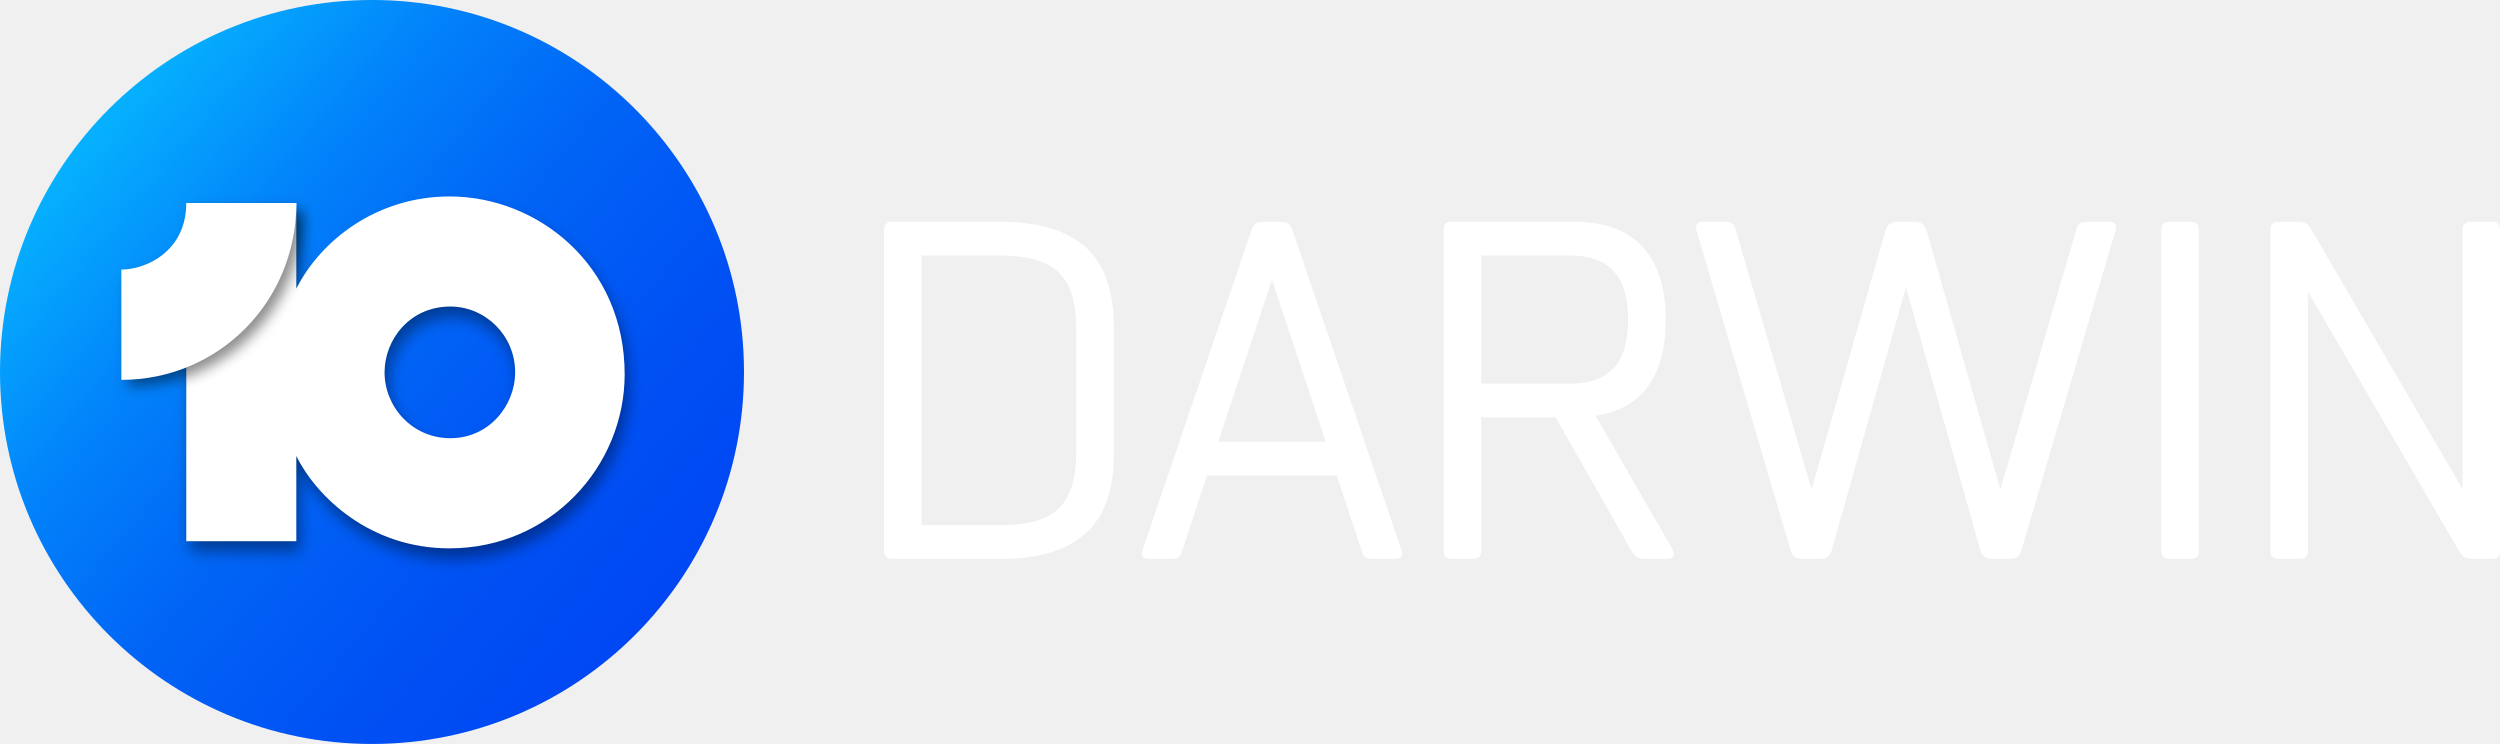
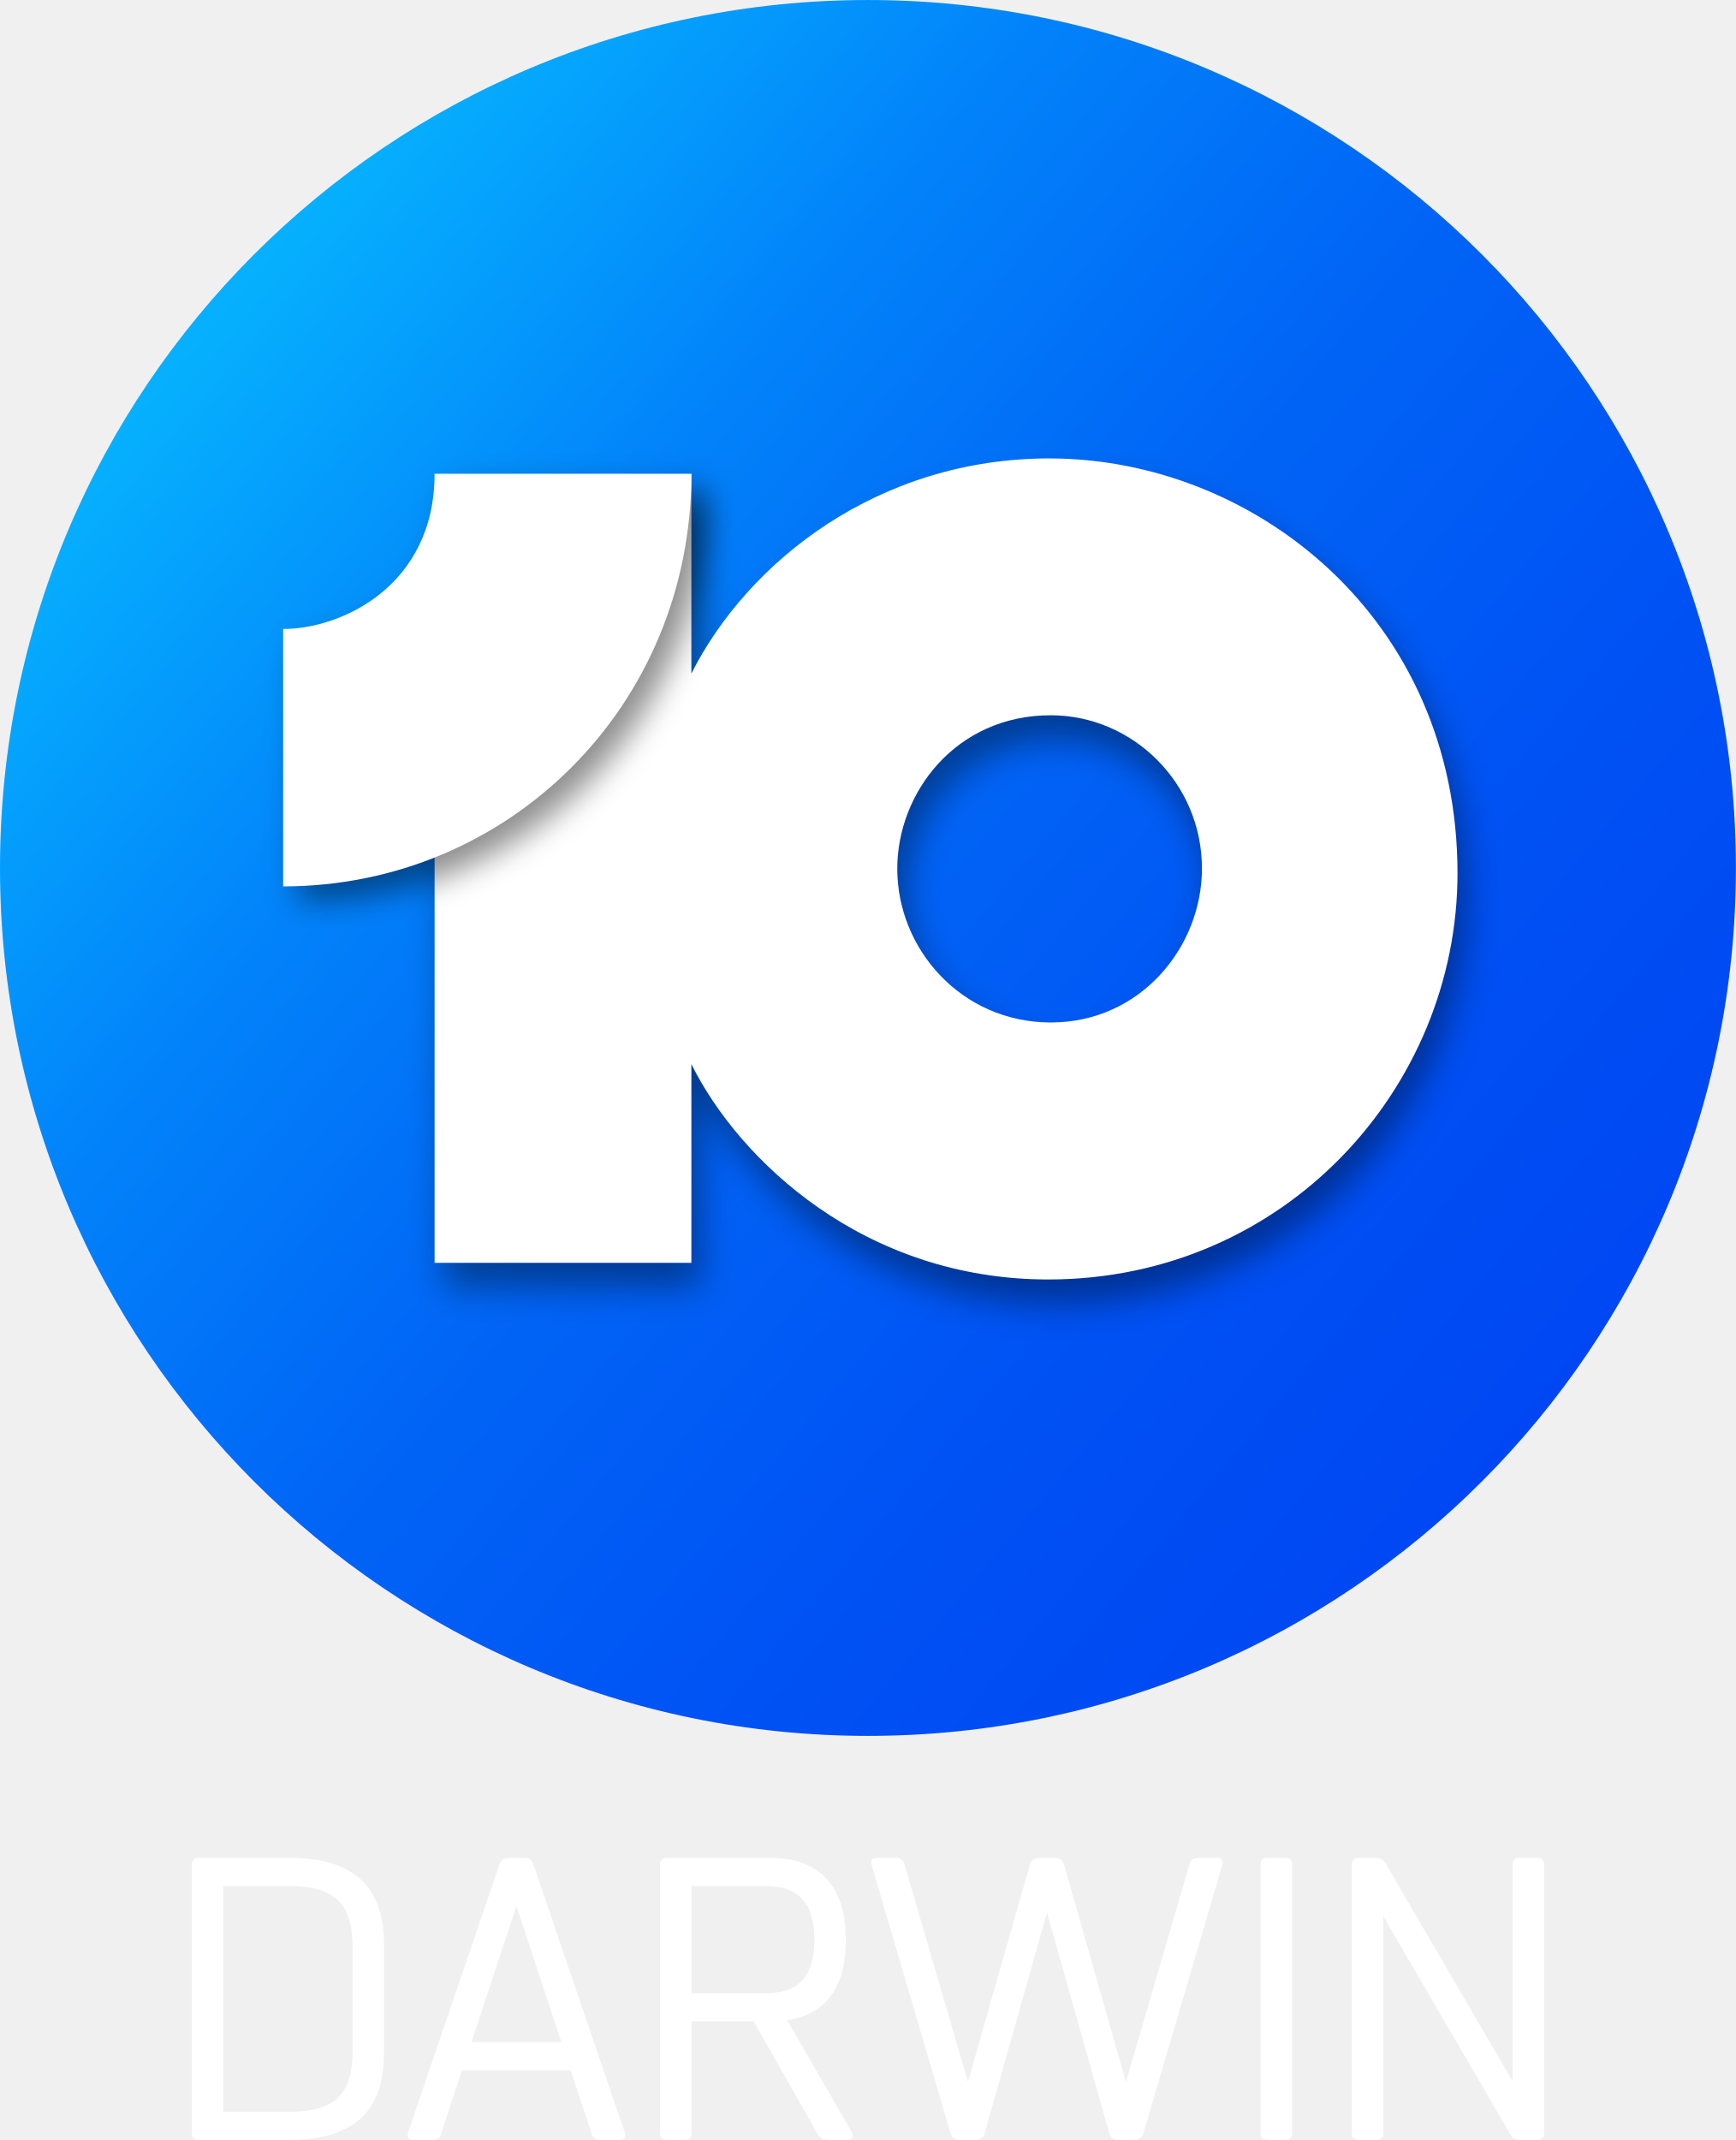
- <svg xmlns="http://www.w3.org/2000/svg" width="2520.2pt" height="750pt" version="1.1" viewBox="0 0 2520.2 750">
+ <svg xmlns="http://www.w3.org/2000/svg" width="480pt" height="591.75pt" version="1.1" viewBox="0 0 480 591.75">
  <defs>
    <linearGradient id="a" x1="178.95" x2="743.37" y1="1991.5" y2="2464.7" gradientUnits="userSpaceOnUse">
      <stop stop-color="#06b0fe" offset="0" />
      <stop stop-color="#0283fa" offset=".25" />
      <stop stop-color="#0164f6" offset=".5" />
      <stop stop-color="#0052f4" offset=".75" />
      <stop stop-color="#0047f3" offset="1" />
    </linearGradient>
    <filter id="c" color-interpolation-filters="sRGB">
      <feFlood flood-color="rgb(0,0,0)" flood-opacity=".4" result="flood" />
      <feComposite in="flood" in2="SourceGraphic" operator="in" result="composite1" />
      <feGaussianBlur result="blur" stdDeviation="8" />
      <feOffset dx="4" dy="11" result="offset" />
      <feComposite in="SourceGraphic" in2="offset" result="composite2" />
    </filter>
    <filter id="b" color-interpolation-filters="sRGB">
      <feFlood flood-color="rgb(0,0,0)" flood-opacity=".45" result="flood" />
      <feComposite in="flood" in2="SourceGraphic" operator="in" result="composite1" />
      <feGaussianBlur result="blur" stdDeviation="7" />
      <feOffset dx="7" dy="7" result="offset" />
      <feComposite in="SourceGraphic" in2="offset" result="composite2" />
    </filter>
  </defs>
-   <g transform="matrix(12.136 0 0 12.136 2462 4487.2)" fill="#fff" stroke-width="1px" aria-label="DARWIN">
+   <g transform="matrix(2.7857 0 0 2.7857 413.59 1492.4)" fill="#fff" stroke-width="1px" aria-label="DARWIN">
    <path d="m-128.75-351.32h9q4.66 0 7.02 2.08 2.38 2.08 2.38 6.64v10.56q0 4.56-2.38 6.64-2.36 2.08-7.02 2.08h-9q-0.68 0-0.68-0.68v-26.64q0-0.68 0.68-0.68zm2.44 25.2h6.6q3.4 0 4.82-1.42 1.42-1.44 1.42-4.54v-10.48q0-3.1-1.42-4.52-1.42-1.44-4.82-1.44h-6.6z" />
    <path d="m-102.61-330.24-2.08 6.32q-0.1 0.34-0.3 0.48-0.2 0.12-0.58 0.12h-1.88q-0.56 0-0.56-0.44 0-0.16 0.12-0.52l8.96-26.28q0.14-0.42 0.34-0.58 0.22-0.18 0.66-0.18h1.44q0.44 0 0.64 0.18 0.22 0.16 0.36 0.58l8.96 26.28q0.12 0.36 0.12 0.52 0 0.44-0.56 0.44h-1.88q-0.38 0-0.58-0.12-0.2-0.14-0.3-0.48l-2.1-6.32zm5.4-16.28-4.46 13.48h8.92z" />
    <path d="m-67.31-323.92-6.34-11.16h-6.18v11.08q0 0.68-0.68 0.68h-1.76q-0.68 0-0.68-0.68v-26.64q0-0.68 0.68-0.68h10.24q3.62 0 5.56 2.04 1.96 2.04 1.96 6.08 0 7.08-5.82 8l6.3 10.92q0.2 0.34 0.2 0.52 0 0.44-0.56 0.44h-1.92q-0.64 0-1-0.6zm-1.52-15.24q1.2-1.3 1.2-4.04t-1.2-4.02q-1.18-1.3-3.64-1.3h-7.36v10.64h7.36q2.46 0 3.64-1.28z" />
    <path d="m-36.705-329.08 6.32-21.64q0.16-0.6 0.88-0.6h1.84q0.56 0 0.56 0.44 0 0.2-0.12 0.56l-7.72 26.24q-0.12 0.4-0.34 0.58t-0.66 0.18h-1.44q-0.8 0-1-0.76l-6.16-21.8-6.16 21.8q-0.2 0.76-1 0.76h-1.44q-0.44 0-0.66-0.18t-0.34-0.58l-7.72-26.24q-0.12-0.36-0.12-0.56 0-0.44 0.56-0.44h1.84q0.72 0 0.88 0.6l6.32 21.64 6.12-21.48q0.2-0.76 1-0.76h1.44q0.8 0 1 0.76z" />
    <path d="m-23.341-324v-26.64q0-0.68 0.68-0.68h1.76q0.68 0 0.68 0.68v26.64q0 0.68-0.68 0.68h-1.76q-0.68 0-0.68-0.68z" />
    <path d="m1.402-323.96-12.56-21.56v21.52q0 0.68-0.68 0.68h-1.76q-0.68 0-0.68-0.68v-26.64q0-0.68 0.68-0.68h1.6q0.42 0 0.66 0.14 0.26 0.14 0.46 0.5l12.56 21.56v-21.52q0-0.68 0.68-0.68h1.76q0.68 0 0.68 0.68v26.64q0 0.68-0.68 0.68h-1.6q-0.42 0-0.68-0.14-0.24-0.14-0.44-0.5z" />
  </g>
-   <g transform="matrix(.74998 0 0 .74998 -17.557 -1247.1)">
+   <g transform="matrix(.47999 0 0 .47999 -11.236 -798.13)">
    <g transform="translate(9.1169,1105.3)">
      <circle transform="matrix(1.3508,0,0,1.3508,-94.487,-1960.7)" cx="450.69" cy="2234.4" r="370.16" fill="url(#a)" />
      <path transform="matrix(1.2644,0,0,1.2644,-91.912,-1320.3)" d="m562.09 1694c-77.563 0-137.11 46.605-163.09 98v-91l-117 69v290.5h117v-90.5c21.802 43.811 78.73 98.094 162.62 98.094 107.59 0 186.44-87.222 186.44-185.06 0-116.48-92.998-189.03-185.97-189.03zm0.625 117.03c37.4 0 68.906 30.907 68.906 69.813 0 35.706-27.902 70.156-68.844 70.156-40.716 0-69.969-33.399-69.969-70.031 0-34.669 26.701-69.938 69.906-69.938z" fill="#fff" filter="url(#c)" />
      <path transform="matrix(1.2644,0,0,1.2644,-91.912,-1320.3)" d="m213 1889v-117.28c26.456 0 69-19.562 69-70.721h117c0 106.13-83.701 188-186 188z" fill="#fff" filter="url(#b)" />
    </g>
  </g>
</svg>
